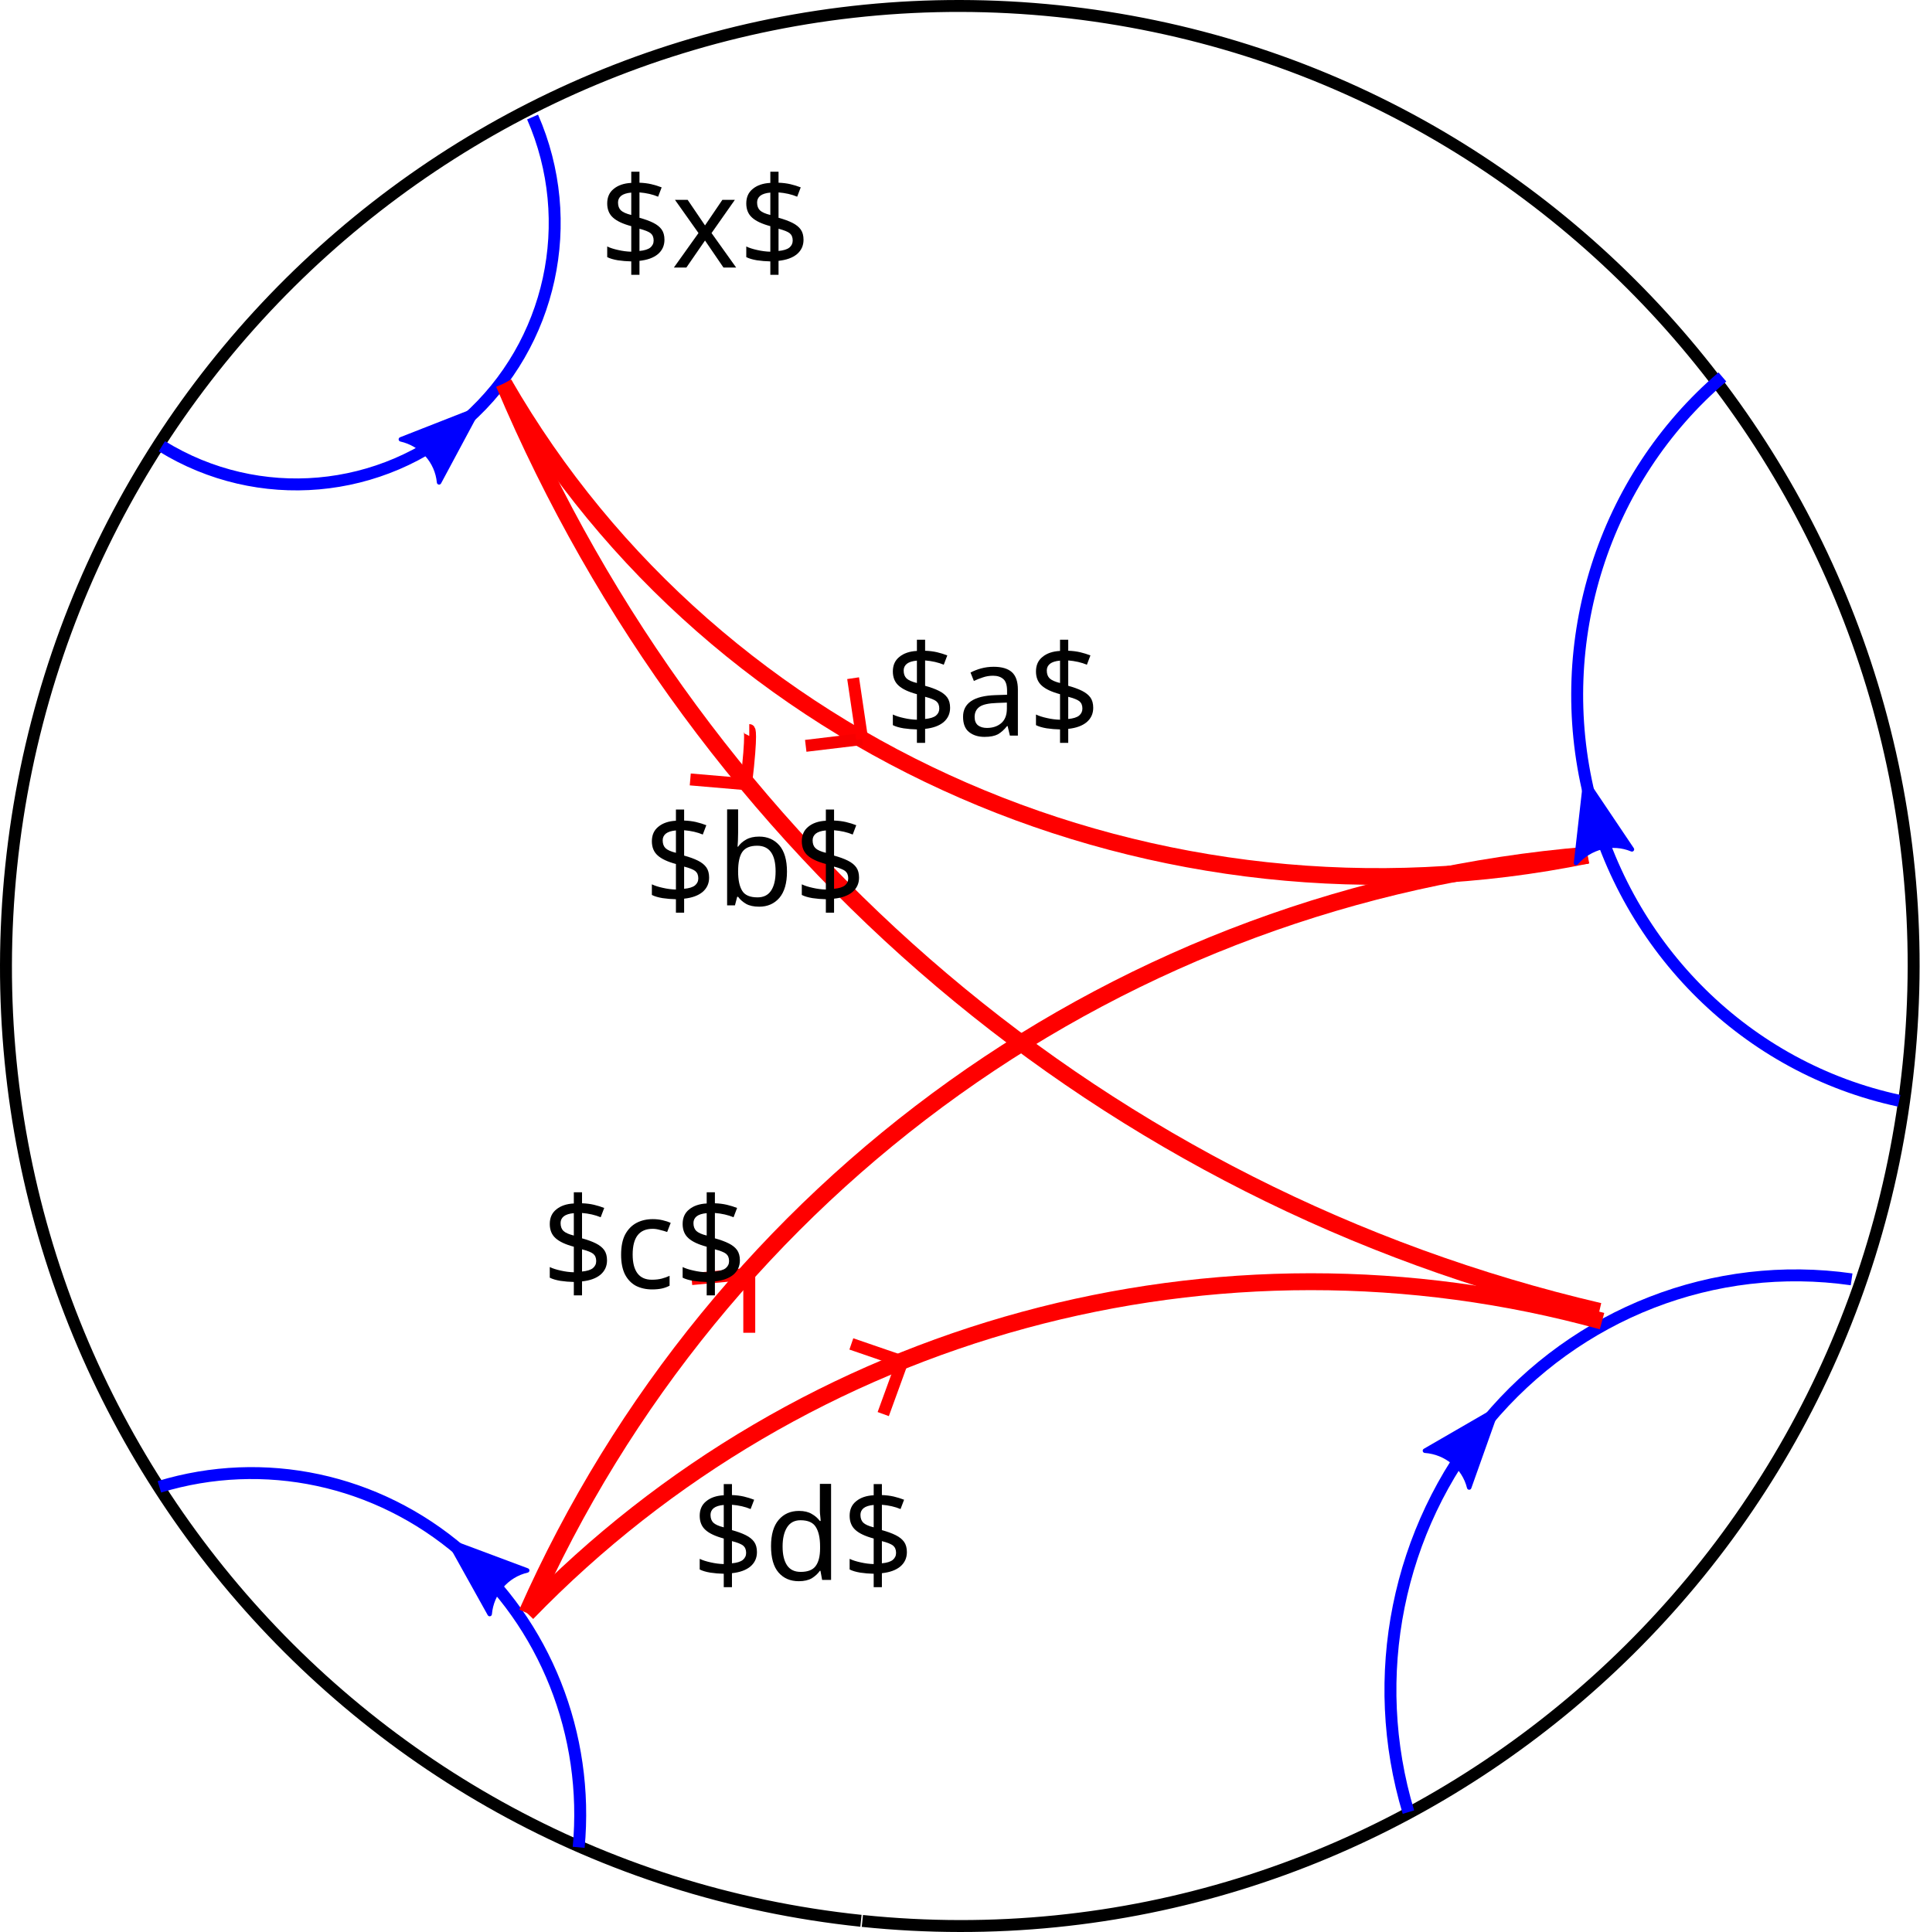
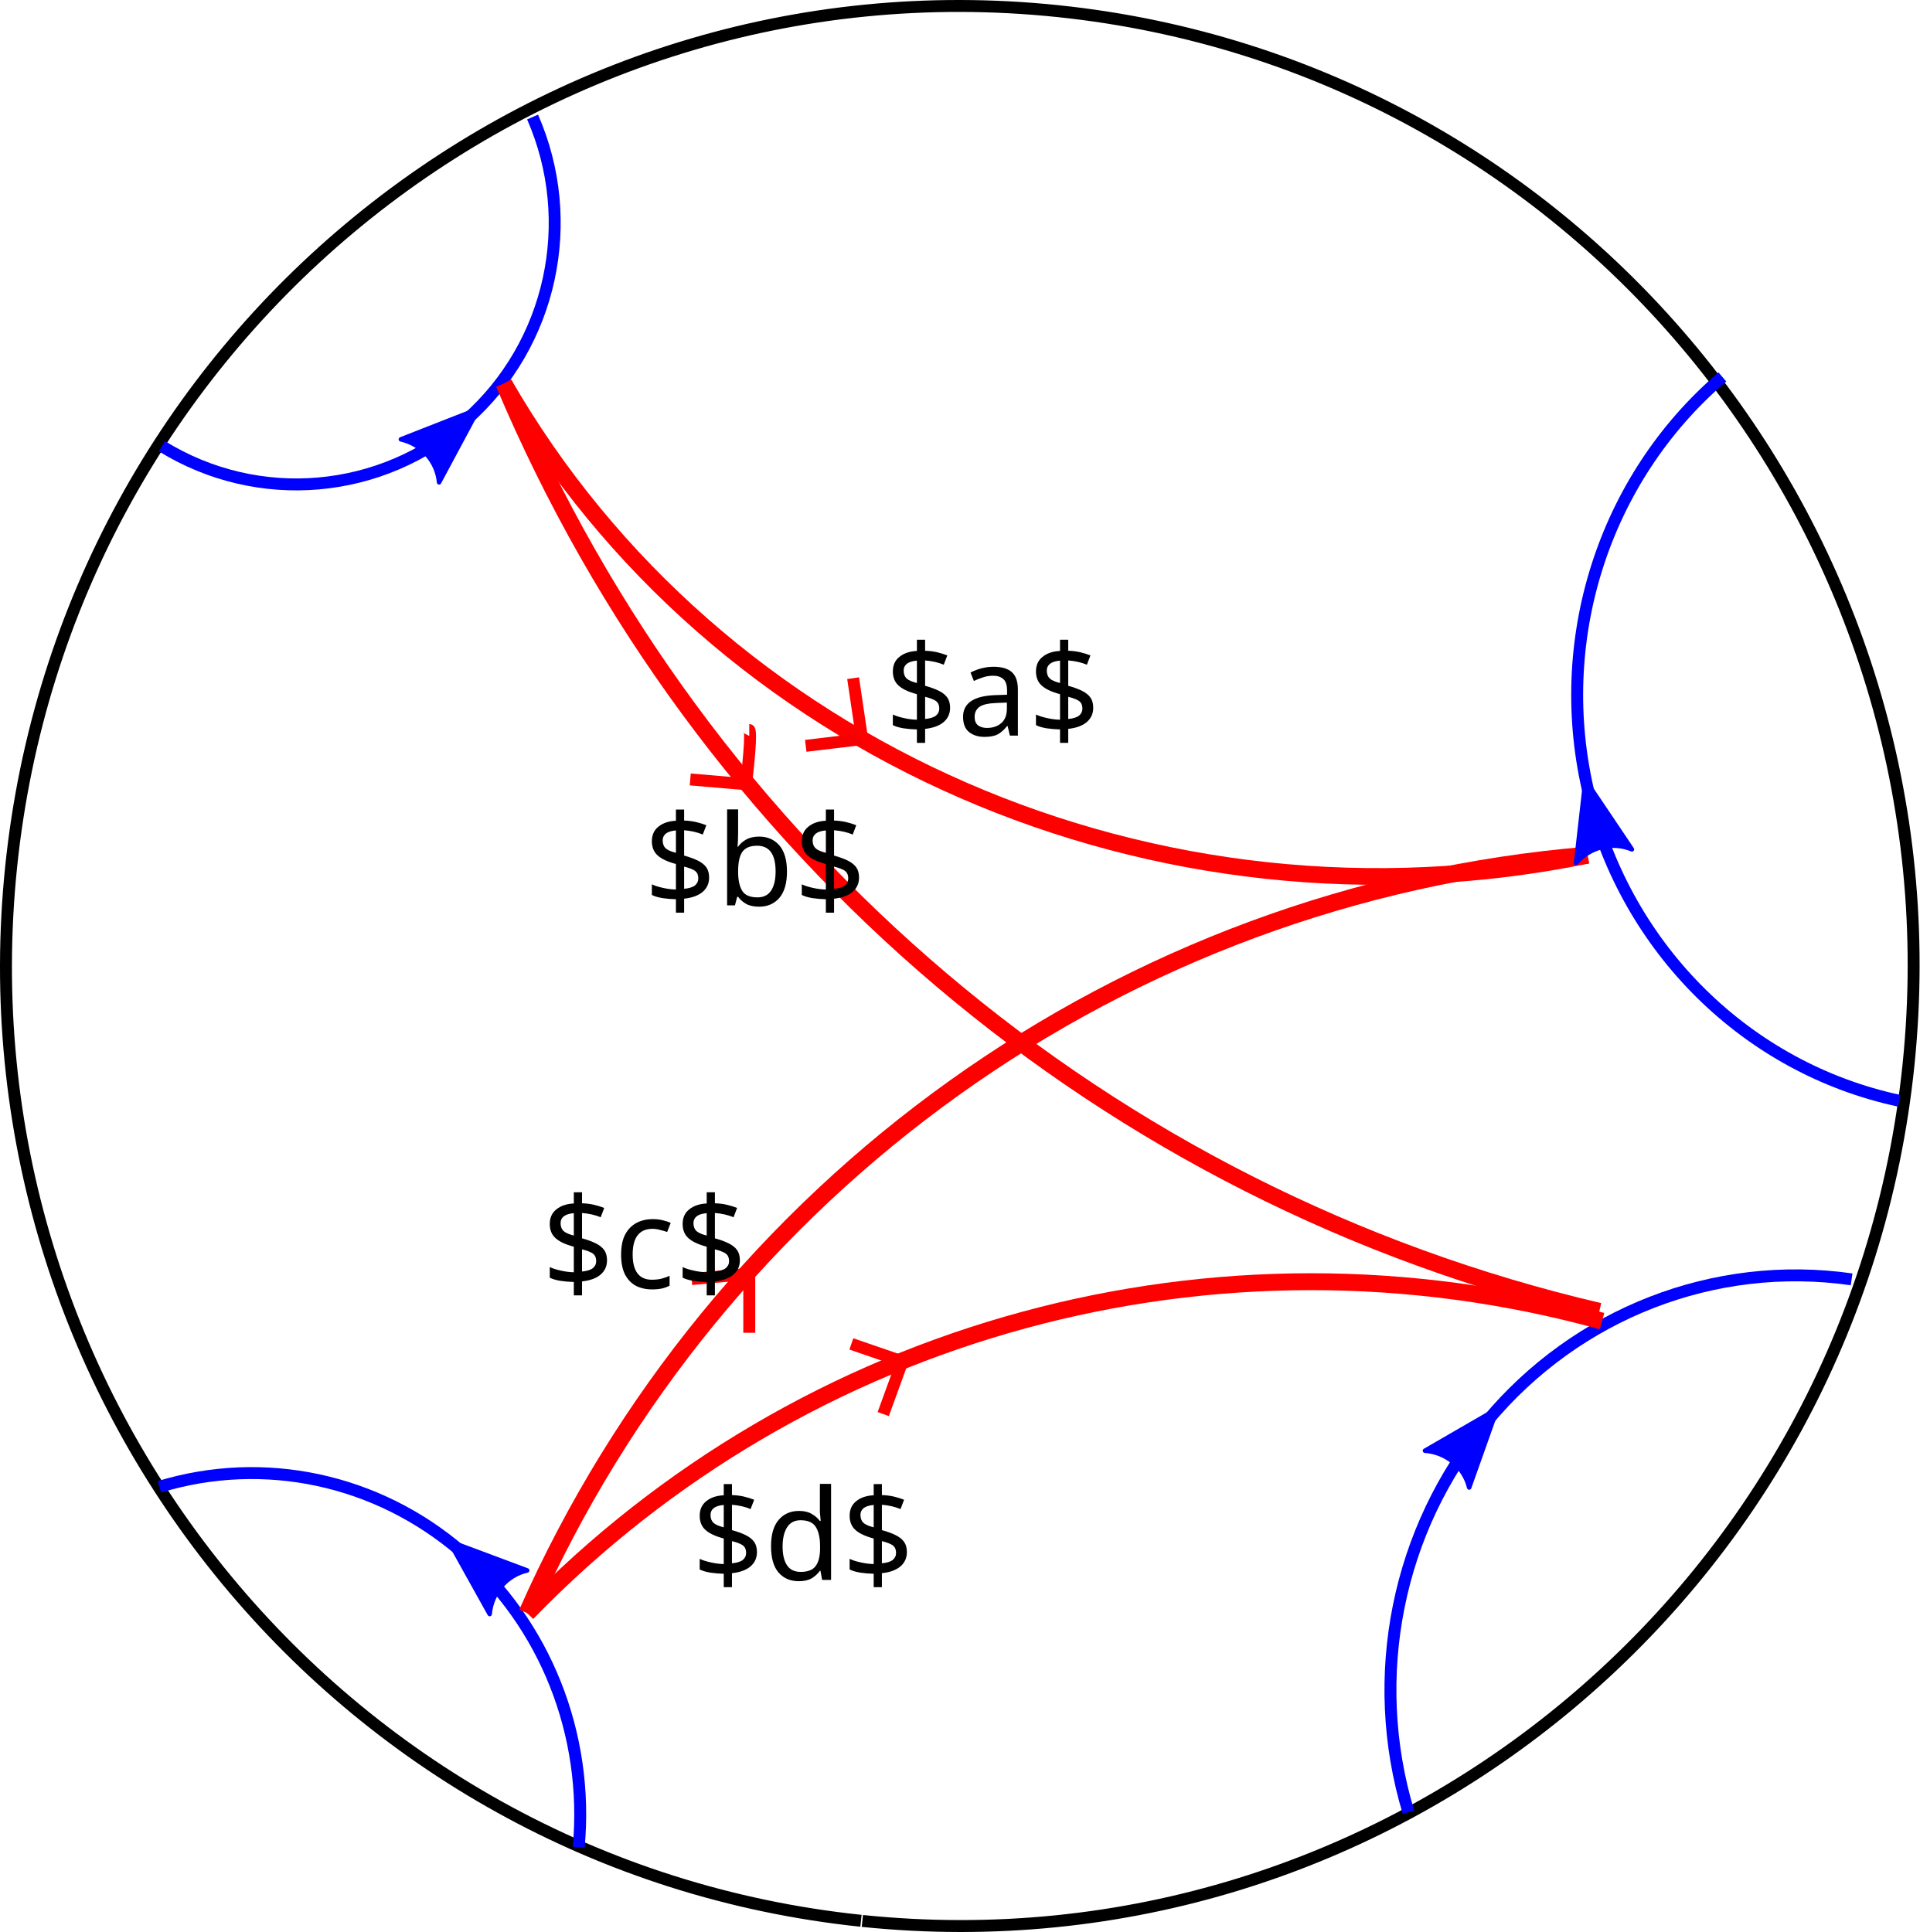
<svg xmlns="http://www.w3.org/2000/svg" width="160.84mm" height="161.909mm" viewBox="0 0 160.84 161.909" version="1.1" id="svg3517">
  <defs id="defs3511">
    <marker orient="auto" refY="0" refX="0" id="marker8746" style="overflow:visible">
      <path id="path8744" style="fill:#ff0000;fill-opacity:1;fill-rule:evenodd;stroke:#ff0000;stroke-width:0.625;stroke-linejoin:round;stroke-opacity:1" d="M 8.719,4.034 -2.207,0.016 8.719,-4.002 c -1.745,2.372 -1.735,5.617 -6e-7,8.035 z" transform="scale(0.6)" />
    </marker>
    <marker orient="auto" refY="0" refX="0" id="Arrow1Lstart" style="overflow:visible">
      <path id="path974" d="M 0,0 5,-5 -12.5,0 5,5 Z" style="fill:#ff0000;fill-opacity:1;fill-rule:evenodd;stroke:#ff0000;stroke-width:1pt;stroke-opacity:1" transform="matrix(0.8,0,0,0.8,10,0)" />
    </marker>
    <marker style="overflow:visible" id="marker8560" refX="0" refY="0" orient="auto">
      <path transform="scale(-0.6)" d="M 8.719,4.034 -2.207,0.016 8.719,-4.002 c -1.745,2.372 -1.735,5.617 -6e-7,8.035 z" style="fill:#ff0000;fill-opacity:1;fill-rule:evenodd;stroke:#ff0000;stroke-width:0.625;stroke-linejoin:round;stroke-opacity:1" id="path8558" />
    </marker>
    <marker style="overflow:visible" id="marker8376" refX="0" refY="0" orient="auto">
      <path transform="scale(-0.6)" d="M 8.719,4.034 -2.207,0.016 8.719,-4.002 c -1.745,2.372 -1.735,5.617 -6e-7,8.035 z" style="fill:#ff0000;fill-opacity:1;fill-rule:evenodd;stroke:#ff0000;stroke-width:0.625;stroke-linejoin:round;stroke-opacity:1" id="path8374" />
    </marker>
    <marker style="overflow:visible" id="marker8328" refX="0" refY="0" orient="auto">
      <path transform="scale(0.6)" d="M 8.719,4.034 -2.207,0.016 8.719,-4.002 c -1.745,2.372 -1.735,5.617 -6e-7,8.035 z" style="fill:#0000ff;fill-opacity:1;fill-rule:evenodd;stroke:#0000ff;stroke-width:0.625;stroke-linejoin:round;stroke-opacity:1" id="path8326" />
    </marker>
    <marker orient="auto" refY="0" refX="0" id="marker8115" style="overflow:visible">
      <path id="path8113" style="fill:#0000ff;fill-opacity:1;fill-rule:evenodd;stroke:#0000ff;stroke-width:0.625;stroke-linejoin:round;stroke-opacity:1" d="M 8.719,4.034 -2.207,0.016 8.719,-4.002 c -1.745,2.372 -1.735,5.617 -6e-7,8.035 z" transform="scale(-0.6)" />
    </marker>
    <marker orient="auto" refY="0" refX="0" id="marker7993" style="overflow:visible">
      <path id="path7991" style="fill:#0000ff;fill-opacity:1;fill-rule:evenodd;stroke:#0000ff;stroke-width:0.625;stroke-linejoin:round;stroke-opacity:1" d="M 8.719,4.034 -2.207,0.016 8.719,-4.002 c -1.745,2.372 -1.735,5.617 -6e-7,8.035 z" transform="scale(0.6)" />
    </marker>
    <marker orient="auto" refY="0" refX="0" id="marker7941" style="overflow:visible">
      <path id="path7939" style="fill:#000000;fill-opacity:1;fill-rule:evenodd;stroke:#000000;stroke-width:0.625;stroke-linejoin:round;stroke-opacity:1" d="M 8.719,4.034 -2.207,0.016 8.719,-4.002 c -1.745,2.372 -1.735,5.617 -6e-7,8.035 z" transform="scale(-0.6)" />
    </marker>
    <marker orient="auto" refY="0" refX="0" id="marker7857" style="overflow:visible">
      <path id="path7855" style="fill:#ff0000;fill-opacity:1;fill-rule:evenodd;stroke:#ff0000;stroke-width:0.625;stroke-linejoin:round;stroke-opacity:1" d="M 8.719,4.034 -2.207,0.016 8.719,-4.002 c -1.745,2.372 -1.735,5.617 -6e-7,8.035 z" transform="scale(-0.6)" />
    </marker>
    <marker orient="auto" refY="0" refX="0" id="Arrow1Mstart" style="overflow:visible">
      <path id="path980" d="M 0,0 5,-5 -12.5,0 5,5 Z" style="fill:#000000;fill-opacity:1;fill-rule:evenodd;stroke:#000000;stroke-width:1pt;stroke-opacity:1" transform="matrix(0.4,0,0,0.4,4,0)" />
    </marker>
    <marker orient="auto" refY="0" refX="0" id="Arrow2Mend" style="overflow:visible">
      <path id="path1001" style="fill:#ff0000;fill-opacity:1;fill-rule:evenodd;stroke:#ff0000;stroke-width:0.625;stroke-linejoin:round;stroke-opacity:1" d="M 8.719,4.034 -2.207,0.016 8.719,-4.002 c -1.745,2.372 -1.735,5.617 -6e-7,8.035 z" transform="scale(-0.6)" />
    </marker>
    <marker orient="auto" refY="0" refX="0" id="Arrow1Send" style="overflow:visible">
      <path id="path989" d="M 0,0 5,-5 -12.5,0 5,5 Z" style="fill:#000000;fill-opacity:1;fill-rule:evenodd;stroke:#000000;stroke-width:1pt;stroke-opacity:1" transform="matrix(-0.2,0,0,-0.2,-1.2,0)" />
    </marker>
    <marker orient="auto" refY="0" refX="0" id="marker7993-3" style="overflow:visible">
      <path id="path7991-5" style="fill:#0000ff;fill-opacity:1;fill-rule:evenodd;stroke:#0000ff;stroke-width:0.625;stroke-linejoin:round;stroke-opacity:1" d="M 8.719,4.034 -2.207,0.016 8.719,-4.002 c -1.745,2.372 -1.735,5.617 -6e-7,8.035 z" transform="scale(0.6)" />
    </marker>
    <marker orient="auto" refY="0" refX="0" id="marker8115-9" style="overflow:visible">
      <path id="path8113-5" style="fill:#0000ff;fill-opacity:1;fill-rule:evenodd;stroke:#0000ff;stroke-width:0.625;stroke-linejoin:round;stroke-opacity:1" d="M 8.719,4.034 -2.207,0.016 8.719,-4.002 c -1.745,2.372 -1.735,5.617 -6e-7,8.035 z" transform="scale(-0.6)" />
    </marker>
  </defs>
  <g id="layer1" transform="translate(-42.79147,-47.3986)">
    <path style="fill:none;stroke:#000000;stroke-width:1;stroke-miterlimit:4;stroke-dasharray:none;stroke-dashoffset:0;stroke-opacity:1" id="path7765" d="M 114.93,208.368 A 79.914,80.448 0 0 1 43.725,120.046 79.914,80.448 0 0 1 131.434,48.332 a 79.914,80.448 0 0 1 71.27,88.269 79.914,80.448 0 0 1 -87.656,71.78" />
    <path style="fill:none;stroke:#0000ff;stroke-width:1;stroke-miterlimit:4;stroke-dasharray:none;stroke-dashoffset:0;stroke-opacity:1;marker-mid:url(#marker8328)" id="path7767" d="M 87.415,57.206 A 21.649,21.916 0 0 1 81.898,82.553 21.649,21.916 0 0 1 56.356,84.795" />
    <path style="fill:none;stroke:#0000ff;stroke-width:1;stroke-miterlimit:4;stroke-dasharray:none;stroke-dashoffset:0;stroke-opacity:1;marker-mid:url(#marker7993)" id="path7769" d="m 56.145,172 a 27.529,28.598 0 0 1 25.287,5.417 27.529,28.598 0 0 1 9.846,24.794" />
    <path style="fill:none;stroke:#0000ff;stroke-width:1;stroke-miterlimit:4;stroke-dasharray:none;stroke-dashoffset:0;stroke-opacity:1;marker-mid:url(#marker8115)" id="path7775" d="m 160.8,199.262 a 33.943,34.745 0 0 1 6.591,-32.762 33.943,34.745 0 0 1 30.544,-11.887" />
    <path style="fill:none;stroke:#ff0000;stroke-width:1.437;stroke-miterlimit:4;stroke-dasharray:none;stroke-dashoffset:0;stroke-opacity:1" id="path8183" d="M 86.957,182.582 A 106.872,107.819 0 0 1 175.813,119.073" />
    <path style="fill:none;stroke:#ff0000;stroke-width:1.416;stroke-miterlimit:4;stroke-dasharray:none;stroke-dashoffset:0;stroke-opacity:1;marker-mid:url(#marker8560)" id="path8187" d="M 86.957,182.582 A 91.163,90.604 0 0 1 177.021,158.114" />
    <path style="fill:none;stroke:#ff0000;stroke-width:1.4;stroke-miterlimit:4;stroke-dasharray:none;stroke-dashoffset:0;stroke-opacity:1;marker-mid:url(#marker8746)" id="path8189" d="M 175.813,119.073 A 83.546,79.545 0 0 1 85.012,79.54" />
    <path style="fill:none;stroke:#ff0000;stroke-width:1.4;stroke-miterlimit:4;stroke-dasharray:none;stroke-dashoffset:0;stroke-opacity:1;marker-mid:url(#Arrow2Mend)" id="path8194" d="M 176.796,157.287 A 132.093,133.653 0 0 1 85.012,79.54" />
    <path style="fill:none;stroke:#ff0000;stroke-width:1;stroke-linecap:butt;stroke-linejoin:miter;stroke-miterlimit:4;stroke-dasharray:none;stroke-opacity:1" d="m 114.124,160.024 4.276,1.47 -1.604,4.41" id="path9470" />
    <path style="fill:none;stroke:#ff0000;stroke-width:1;stroke-linecap:butt;stroke-linejoin:miter;stroke-miterlimit:4;stroke-dasharray:none;stroke-opacity:1" d="m 100.744,154.591 4.827,-0.447 v 4.944" id="path9513" />
    <path style="fill:none;stroke:#ff0000;stroke-width:1;stroke-linecap:butt;stroke-linejoin:miter;stroke-miterlimit:4;stroke-dasharray:none;stroke-opacity:1" d="m 100.627,112.718 4.677,0.401 c 0.535,-4.544 0.267,-4.544 0.267,-4.544" id="path9559" />
    <path style="fill:none;stroke:#f70000;stroke-width:1;stroke-linecap:butt;stroke-linejoin:miter;stroke-miterlimit:4;stroke-dasharray:none;stroke-opacity:1" d="m 110.303,109.903 4.725,-0.567" id="path9561" />
    <path style="fill:none;stroke:#ff0000;stroke-width:1;stroke-linecap:butt;stroke-linejoin:miter;stroke-miterlimit:4;stroke-dasharray:none;stroke-opacity:1" d="m 114.272,104.233 0.756,5.103" id="path9563" />
-     <text xml:space="preserve" style="font-style:normal;font-weight:normal;font-size:10.583px;line-height:1.25;font-family:sans-serif;letter-spacing:0px;word-spacing:0px;fill:#000000;fill-opacity:1;stroke:none;stroke-width:0.265" x="93.01" y="69.821" id="text9759">
-       <tspan id="tspan9757" x="93.01" y="69.821" style="stroke-width:0.265">$x$</tspan>
-     </text>
    <text xml:space="preserve" style="font-style:normal;font-weight:normal;font-size:10.583px;line-height:1.25;font-family:sans-serif;letter-spacing:0px;word-spacing:0px;fill:#000000;fill-opacity:1;stroke:none;stroke-width:0.265" x="116.945" y="109.044" id="text9763">
      <tspan id="tspan9761" x="116.945" y="109.044" style="stroke-width:0.265">$a$</tspan>
    </text>
    <text xml:space="preserve" style="font-style:normal;font-weight:normal;font-size:10.583px;line-height:1.25;font-family:sans-serif;letter-spacing:0px;word-spacing:0px;fill:#000000;fill-opacity:1;stroke:none;stroke-width:0.265" x="96.752" y="123.275" id="text9767">
      <tspan id="tspan9765" x="96.752" y="123.275" style="stroke-width:0.265">$b$</tspan>
    </text>
    <text xml:space="preserve" style="font-style:normal;font-weight:normal;font-size:10.583px;line-height:1.25;font-family:sans-serif;letter-spacing:0px;word-spacing:0px;fill:#000000;fill-opacity:1;stroke:none;stroke-width:0.265" x="88.199" y="155.347" id="text9771">
      <tspan id="tspan9769" x="88.199" y="155.347" style="stroke-width:0.265">$c$</tspan>
    </text>
    <text xml:space="preserve" style="font-style:normal;font-weight:normal;font-size:10.583px;line-height:1.25;font-family:sans-serif;letter-spacing:0px;word-spacing:0px;fill:#000000;fill-opacity:1;stroke:none;stroke-width:0.265" x="100.761" y="179.802" id="text9775">
      <tspan id="tspan9773" x="100.761" y="179.802" style="stroke-width:0.265">$d$</tspan>
    </text>
    <path style="fill:none;stroke:#0000ff;stroke-width:1;stroke-miterlimit:4;stroke-dasharray:none;stroke-dashoffset:0;stroke-opacity:1;marker-mid:url(#marker8115-9)" id="path7775-0" d="m 201.92,139.647 a 33.943,34.745 0 0 1 -25.966,-25.58 33.943,34.745 0 0 1 11.153,-35.078" />
  </g>
</svg>
